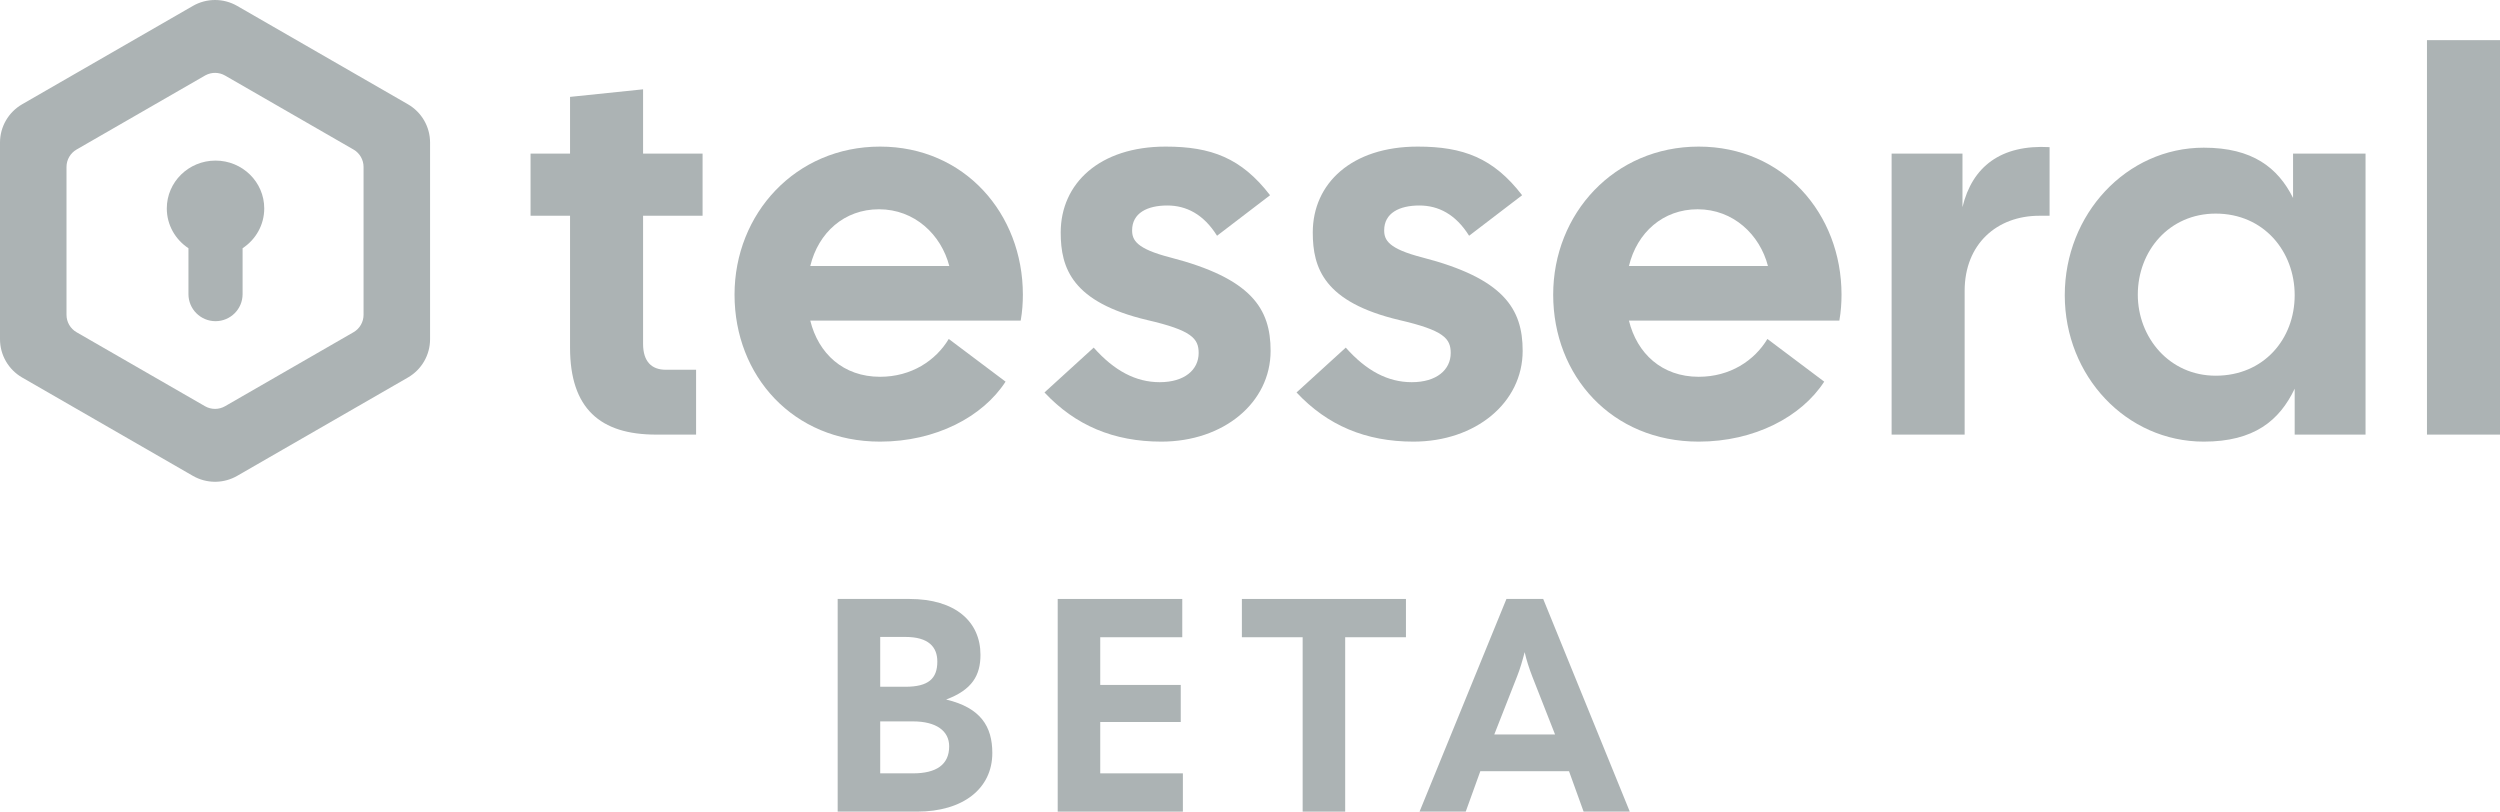
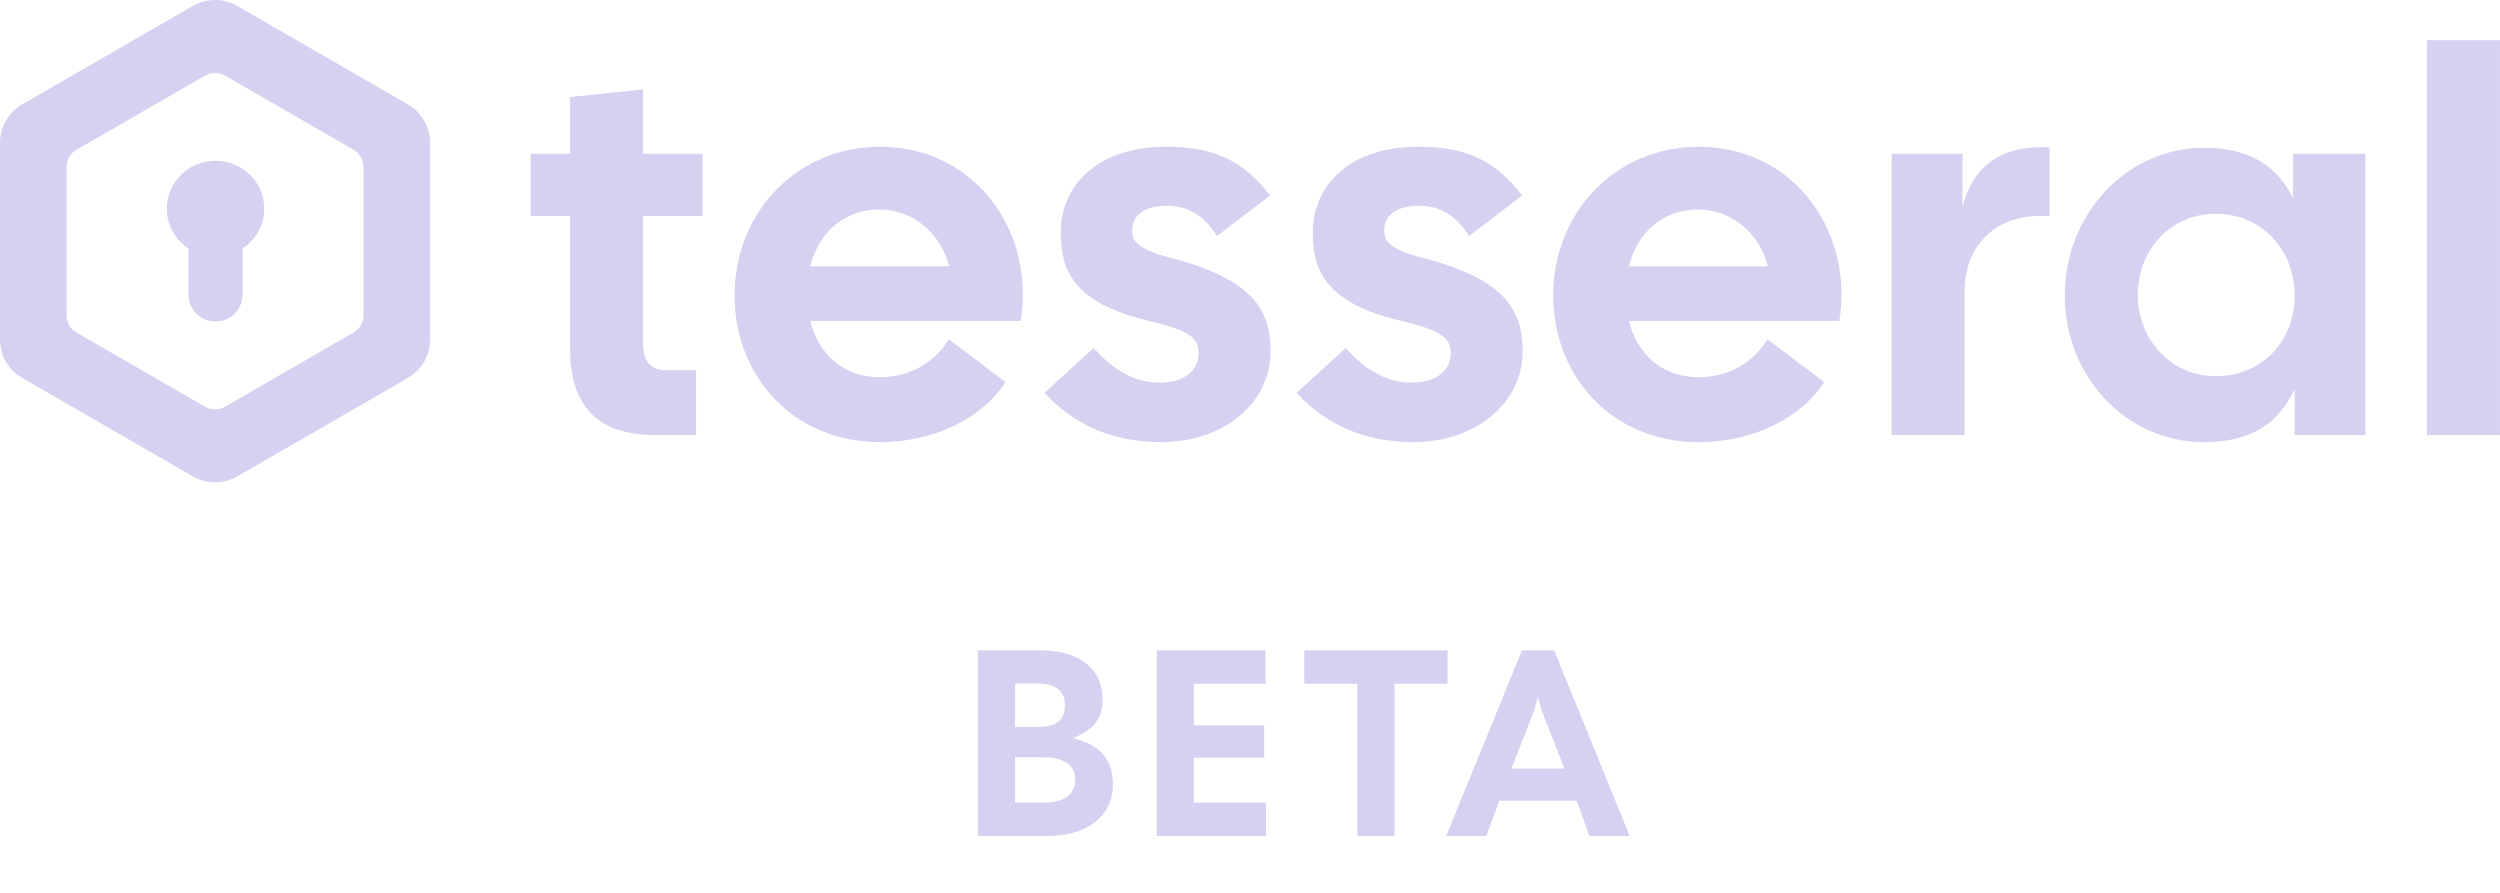
- <svg xmlns="http://www.w3.org/2000/svg" width="576" height="187" viewBox="0 0 576 187" fill="none">
-   <path fill-rule="evenodd" clip-rule="evenodd" d="M54.652 1.366L93.98 24.02C97.141 25.84 99.088 29.205 99.088 32.846V78.154C99.088 81.796 97.141 85.16 93.98 86.981L54.652 109.635C53.158 110.496 51.5 110.949 49.833 110.996L49.64 111H49.448C47.716 110.984 45.988 110.529 44.436 109.635L5.108 86.981C1.947 85.16 0 81.796 0 78.154V32.846C0 29.205 1.947 25.84 5.108 24.02L44.436 1.366C47.597 -0.455 51.491 -0.455 54.652 1.366ZM47.366 17.334L47.231 17.409L17.64 34.453C16.206 35.279 15.323 36.807 15.323 38.46V72.539C15.323 74.192 16.206 75.72 17.64 76.546L47.231 93.591C48.663 94.415 50.426 94.415 51.857 93.591L81.447 76.546C82.881 75.72 83.764 74.192 83.764 72.539V38.46C83.764 36.807 82.881 35.279 81.447 34.453L51.857 17.409C50.47 16.61 48.772 16.585 47.366 17.334ZM49.656 37C55.856 37 60.881 41.935 60.881 48.024C60.881 51.846 58.901 55.213 55.893 57.191V67.771C55.893 71.211 53.101 74 49.656 74C46.212 74 43.42 71.211 43.42 67.771V57.191C40.412 55.213 38.431 51.846 38.431 48.024C38.431 41.935 43.457 37 49.656 37Z" fill="#ACB3B4" />
-   <path d="M559.174 100.132V9.25H576V100.132H559.174Z" fill="#ACB3B4" />
-   <path d="M507.755 101.75C489.932 101.75 475.723 86.686 475.723 68.012C475.723 49.338 489.932 34.025 507.755 34.025C518.973 34.025 524.831 38.631 528.32 45.603V35.394H545.022V100.132H528.694V89.55C525.205 96.895 519.347 101.75 507.755 101.75ZM492.549 67.888C492.549 77.723 499.778 86.562 510.497 86.562C521.59 86.562 528.694 78.096 528.694 68.012C528.694 57.928 521.59 49.213 510.497 49.213C499.778 49.213 492.549 57.803 492.549 67.888Z" fill="#ACB3B4" />
-   <path d="M435.828 100.132V35.394H452.155V47.719C454.399 38.382 461.005 33.278 472.222 33.9V49.711H469.854C460.132 49.711 452.654 56.185 452.654 67.016V100.132H435.828Z" fill="#ACB3B4" />
-   <path d="M391.382 101.75C371.315 101.75 357.854 86.562 357.854 67.888C357.854 49.213 371.938 33.776 391.382 33.776C410.825 33.776 424.286 49.213 424.286 67.888C424.286 69.755 424.162 71.747 423.788 73.863H375.304C377.173 81.458 382.907 86.811 391.382 86.811C398.611 86.811 404.22 83.076 407.211 78.096L420.298 87.931C415.063 96.024 404.22 101.75 391.382 101.75ZM375.304 61.289H407.336C405.466 54.069 399.359 48.217 391.133 48.217C383.156 48.217 377.173 53.571 375.304 61.289Z" fill="#ACB3B4" />
-   <path d="M325.645 101.75C314.677 101.75 305.828 98.016 298.723 90.421L310.065 80.088C314.801 85.442 319.787 88.056 325.271 88.056C331.004 88.056 334.245 85.192 334.245 81.333C334.245 77.972 332.625 76.104 322.404 73.739C305.08 69.63 302.462 61.787 302.462 53.571C302.462 42.241 311.436 33.776 326.642 33.776C337.112 33.776 344.091 36.39 350.697 44.98L338.483 54.318C335.367 49.338 331.378 47.346 327.016 47.346C322.404 47.346 318.914 49.089 318.914 53.072C318.914 55.313 319.912 57.305 327.639 59.297C346.459 64.153 350.822 71.124 350.822 80.835C350.822 92.787 339.978 101.75 325.645 101.75Z" fill="#ACB3B4" />
-   <path d="M267.57 101.75C256.602 101.75 247.752 98.016 240.648 90.421L251.99 80.088C256.726 85.442 261.712 88.056 267.196 88.056C272.929 88.056 276.17 85.192 276.17 81.333C276.17 77.972 274.55 76.104 264.329 73.739C247.005 69.63 244.387 61.787 244.387 53.571C244.387 42.241 253.361 33.776 268.567 33.776C279.036 33.776 286.016 36.39 292.622 44.98L280.407 54.318C277.292 49.338 273.303 47.346 268.941 47.346C264.329 47.346 260.839 49.089 260.839 53.072C260.839 55.313 261.836 57.305 269.564 59.297C288.384 64.153 292.747 71.124 292.747 80.835C292.747 92.787 281.903 101.75 267.57 101.75Z" fill="#ACB3B4" />
-   <path d="M202.765 101.75C182.698 101.75 169.237 86.562 169.237 67.888C169.237 49.213 183.321 33.776 202.765 33.776C222.208 33.776 235.669 49.213 235.669 67.888C235.669 69.755 235.544 71.747 235.17 73.863H186.686C188.556 81.458 194.289 86.811 202.765 86.811C209.994 86.811 215.602 83.076 218.594 78.096L231.681 87.931C226.446 96.024 215.602 101.75 202.765 101.75ZM186.686 61.289H218.718C216.849 54.069 210.741 48.217 202.515 48.217C194.539 48.217 188.556 53.571 186.686 61.289Z" fill="#ACB3B4" />
-   <path d="M151.156 100.132C138.318 100.132 131.338 94.156 131.338 80.088V49.711H122.24V35.394H131.338V22.322L148.164 20.579V35.394H161.874V49.711H148.164V79.217C148.164 83.325 150.158 85.192 153.399 85.192H160.379V100.132H151.156Z" fill="#ACB3B4" />
-   <path d="M193 187V138H209.52C220.16 138 225.9 143.25 225.9 150.88C225.9 155.57 224.01 158.93 217.99 161.17C225.97 163.06 228.63 167.4 228.63 173.49C228.63 181.68 221.91 187 211.27 187H193ZM202.8 178.18H210.36C215.68 178.18 218.69 176.22 218.69 171.95C218.69 168.38 215.68 166.21 210.36 166.21H202.8V178.18ZM202.8 158.23H208.61C213.93 158.23 215.96 156.34 215.96 152.42C215.96 149.06 213.93 146.75 208.61 146.75H202.8V158.23Z" fill="#ACB3B4" />
-   <path d="M243.695 187V138H272.395V146.82H253.495V157.81H272.045V166.35H253.495V178.18H272.535V187H243.695Z" fill="#ACB3B4" />
-   <path d="M300.13 187V146.82H286.13V138H323.93V146.82H309.93V187H300.13Z" fill="#ACB3B4" />
-   <path d="M327.063 187L347.083 138H355.553L375.503 187H364.863L361.503 177.69H341.063L337.703 187H327.063ZM344.283 169.22H358.283L353.033 155.85C352.333 154.03 351.703 152.14 351.283 150.25C350.793 152.14 350.233 154.1 349.533 155.85L344.283 169.22Z" fill="#ACB3B4" />
+ <svg xmlns="http://www.w3.org/2000/svg" width="311" height="111" viewBox="0 0 311 111" fill="none">
+   <path fill-rule="evenodd" clip-rule="evenodd" d="M29.508 0.738L50.742 12.983C52.449 13.968 53.5 15.786 53.5 17.755V42.245C53.5 44.214 52.449 46.033 50.742 47.017L29.508 59.262C28.701 59.727 27.806 59.973 26.906 59.998L26.802 60H26.698C25.763 59.991 24.83 59.745 23.992 59.262L2.758 47.017C1.051 46.033 0 44.214 0 42.245V17.755C0 15.786 1.051 13.968 2.758 12.983L23.992 0.738C25.699 -0.246 27.801 -0.246 29.508 0.738ZM25.574 9.37L25.501 9.41L9.524 18.623C8.75 19.07 8.273 19.896 8.273 20.789V39.21C8.273 40.104 8.75 40.93 9.524 41.376L25.501 50.59C26.274 51.035 27.226 51.035 27.999 50.59L43.975 41.376C44.749 40.93 45.226 40.104 45.226 39.211V20.789C45.226 19.896 44.749 19.07 43.975 18.623L27.999 9.41C27.25 8.978 26.334 8.965 25.574 9.37ZM26.811 20C30.158 20 32.871 22.668 32.871 25.959C32.871 28.025 31.802 29.845 30.178 30.914V36.633C30.178 38.493 28.67 40 26.811 40C24.951 40 23.444 38.493 23.444 36.633V30.914C21.819 29.845 20.75 28.025 20.75 25.959C20.75 22.668 23.463 20 26.811 20Z" fill="#D5D1F1" />
+   <path d="M301.912 54.125V5H310.997V54.125H301.912Z" fill="#D5D1F1" />
+   <path d="M274.15 55C264.527 55 256.855 46.858 256.855 36.763C256.855 26.669 264.527 18.392 274.15 18.392C280.207 18.392 283.369 20.882 285.254 24.65V19.132H294.271V54.125H285.456V48.405C283.571 52.376 280.409 55 274.15 55ZM265.94 36.696C265.94 42.012 269.843 46.79 275.631 46.79C281.62 46.79 285.456 42.214 285.456 36.763C285.456 31.312 281.62 26.602 275.631 26.602C269.843 26.602 265.94 31.245 265.94 36.696Z" fill="#D5D1F1" />
+   <path d="M235.315 54.125V19.132H244.13V25.794C245.342 20.747 248.908 17.988 254.965 18.324V26.871H253.686C248.437 26.871 244.399 30.37 244.399 36.225V54.125H235.315Z" fill="#D5D1F1" />
+   <path d="M211.317 55C200.483 55 193.215 46.79 193.215 36.696C193.215 26.602 200.819 18.257 211.317 18.257C221.815 18.257 229.083 26.602 229.083 36.696C229.083 37.705 229.016 38.782 228.814 39.926H202.636C203.645 44.031 206.741 46.925 211.317 46.925C215.22 46.925 218.248 44.906 219.864 42.214L226.93 47.531C224.103 51.905 218.248 55 211.317 55ZM202.636 33.129H219.931C218.921 29.226 215.624 26.063 211.182 26.063C206.876 26.063 203.645 28.957 202.636 33.129Z" fill="#D5D1F1" />
+   <path d="M175.824 55C169.902 55 165.124 52.981 161.288 48.876L167.412 43.291C169.969 46.185 172.661 47.598 175.622 47.598C178.718 47.598 180.467 46.05 180.467 43.964C180.467 42.147 179.593 41.138 174.074 39.859C164.72 37.638 163.307 33.398 163.307 28.957C163.307 22.833 168.152 18.257 176.362 18.257C182.015 18.257 185.784 19.67 189.35 24.314L182.755 29.361C181.073 26.669 178.92 25.592 176.564 25.592C174.074 25.592 172.19 26.534 172.19 28.688C172.19 29.899 172.728 30.976 176.901 32.053C187.062 34.677 189.418 38.446 189.418 43.695C189.418 50.155 183.563 55 175.824 55Z" fill="#D5D1F1" />
+   <path d="M144.468 55C138.546 55 133.768 52.981 129.932 48.876L136.056 43.291C138.613 46.185 141.305 47.598 144.266 47.598C147.361 47.598 149.111 46.05 149.111 43.964C149.111 42.147 148.236 41.138 142.718 39.859C133.364 37.638 131.951 33.398 131.951 28.957C131.951 22.833 136.796 18.257 145.006 18.257C150.659 18.257 154.427 19.67 157.994 24.314L151.399 29.361C149.717 26.669 147.563 25.592 145.208 25.592C142.718 25.592 140.834 26.534 140.834 28.688C140.834 29.899 141.372 30.976 145.545 32.053C155.706 34.677 158.061 38.446 158.061 43.695C158.061 50.155 152.207 55 144.468 55Z" fill="#D5D1F1" />
+   <path d="M109.478 55C98.643 55 91.376 46.79 91.376 36.696C91.376 26.602 98.98 18.257 109.478 18.257C119.976 18.257 127.244 26.602 127.244 36.696C127.244 37.705 127.176 38.782 126.975 39.926H100.797C101.806 44.031 104.902 46.925 109.478 46.925C113.381 46.925 116.409 44.906 118.024 42.214L125.09 47.531C122.264 51.905 116.409 55 109.478 55ZM100.797 33.129H118.092C117.082 29.226 113.785 26.063 109.343 26.063C105.036 26.063 101.806 28.957 100.797 33.129Z" fill="#D5D1F1" />
+   <path d="M81.613 54.125C74.681 54.125 70.913 50.895 70.913 43.291V26.871H66V19.132H70.913V12.066L79.998 11.124V19.132H87.4V26.871H79.998V42.82C79.998 45.041 81.074 46.05 82.824 46.05H86.593V54.125H81.613Z" fill="#D5D1F1" />
+   <path d="M121.65 104V80.9H129.438C134.454 80.9 137.16 83.375 137.16 86.972C137.16 89.183 136.269 90.767 133.431 91.823C137.193 92.714 138.447 94.76 138.447 97.631C138.447 101.492 135.279 104 130.263 104H121.65ZM126.27 99.842H129.834C132.342 99.842 133.761 98.918 133.761 96.905C133.761 95.222 132.342 94.199 129.834 94.199H126.27V99.842ZM126.27 90.437H129.009C131.517 90.437 132.474 89.546 132.474 87.698C132.474 86.114 131.517 85.025 129.009 85.025H126.27V90.437ZM143.899 104V80.9H157.429V85.058H148.519V90.239H157.264V94.265H148.519V99.842H157.495V104H143.899ZM168.854 104V85.058H162.254V80.9H180.074V85.058H173.474V104H168.854ZM179.901 104L189.339 80.9H193.332L202.737 104H197.721L196.137 99.611H186.501L184.917 104H179.901ZM188.019 95.618H194.619L192.144 89.315C191.814 88.457 191.517 87.566 191.319 86.675C191.088 87.566 190.824 88.49 190.494 89.315L188.019 95.618Z" fill="#D5D1F1" />
</svg>
